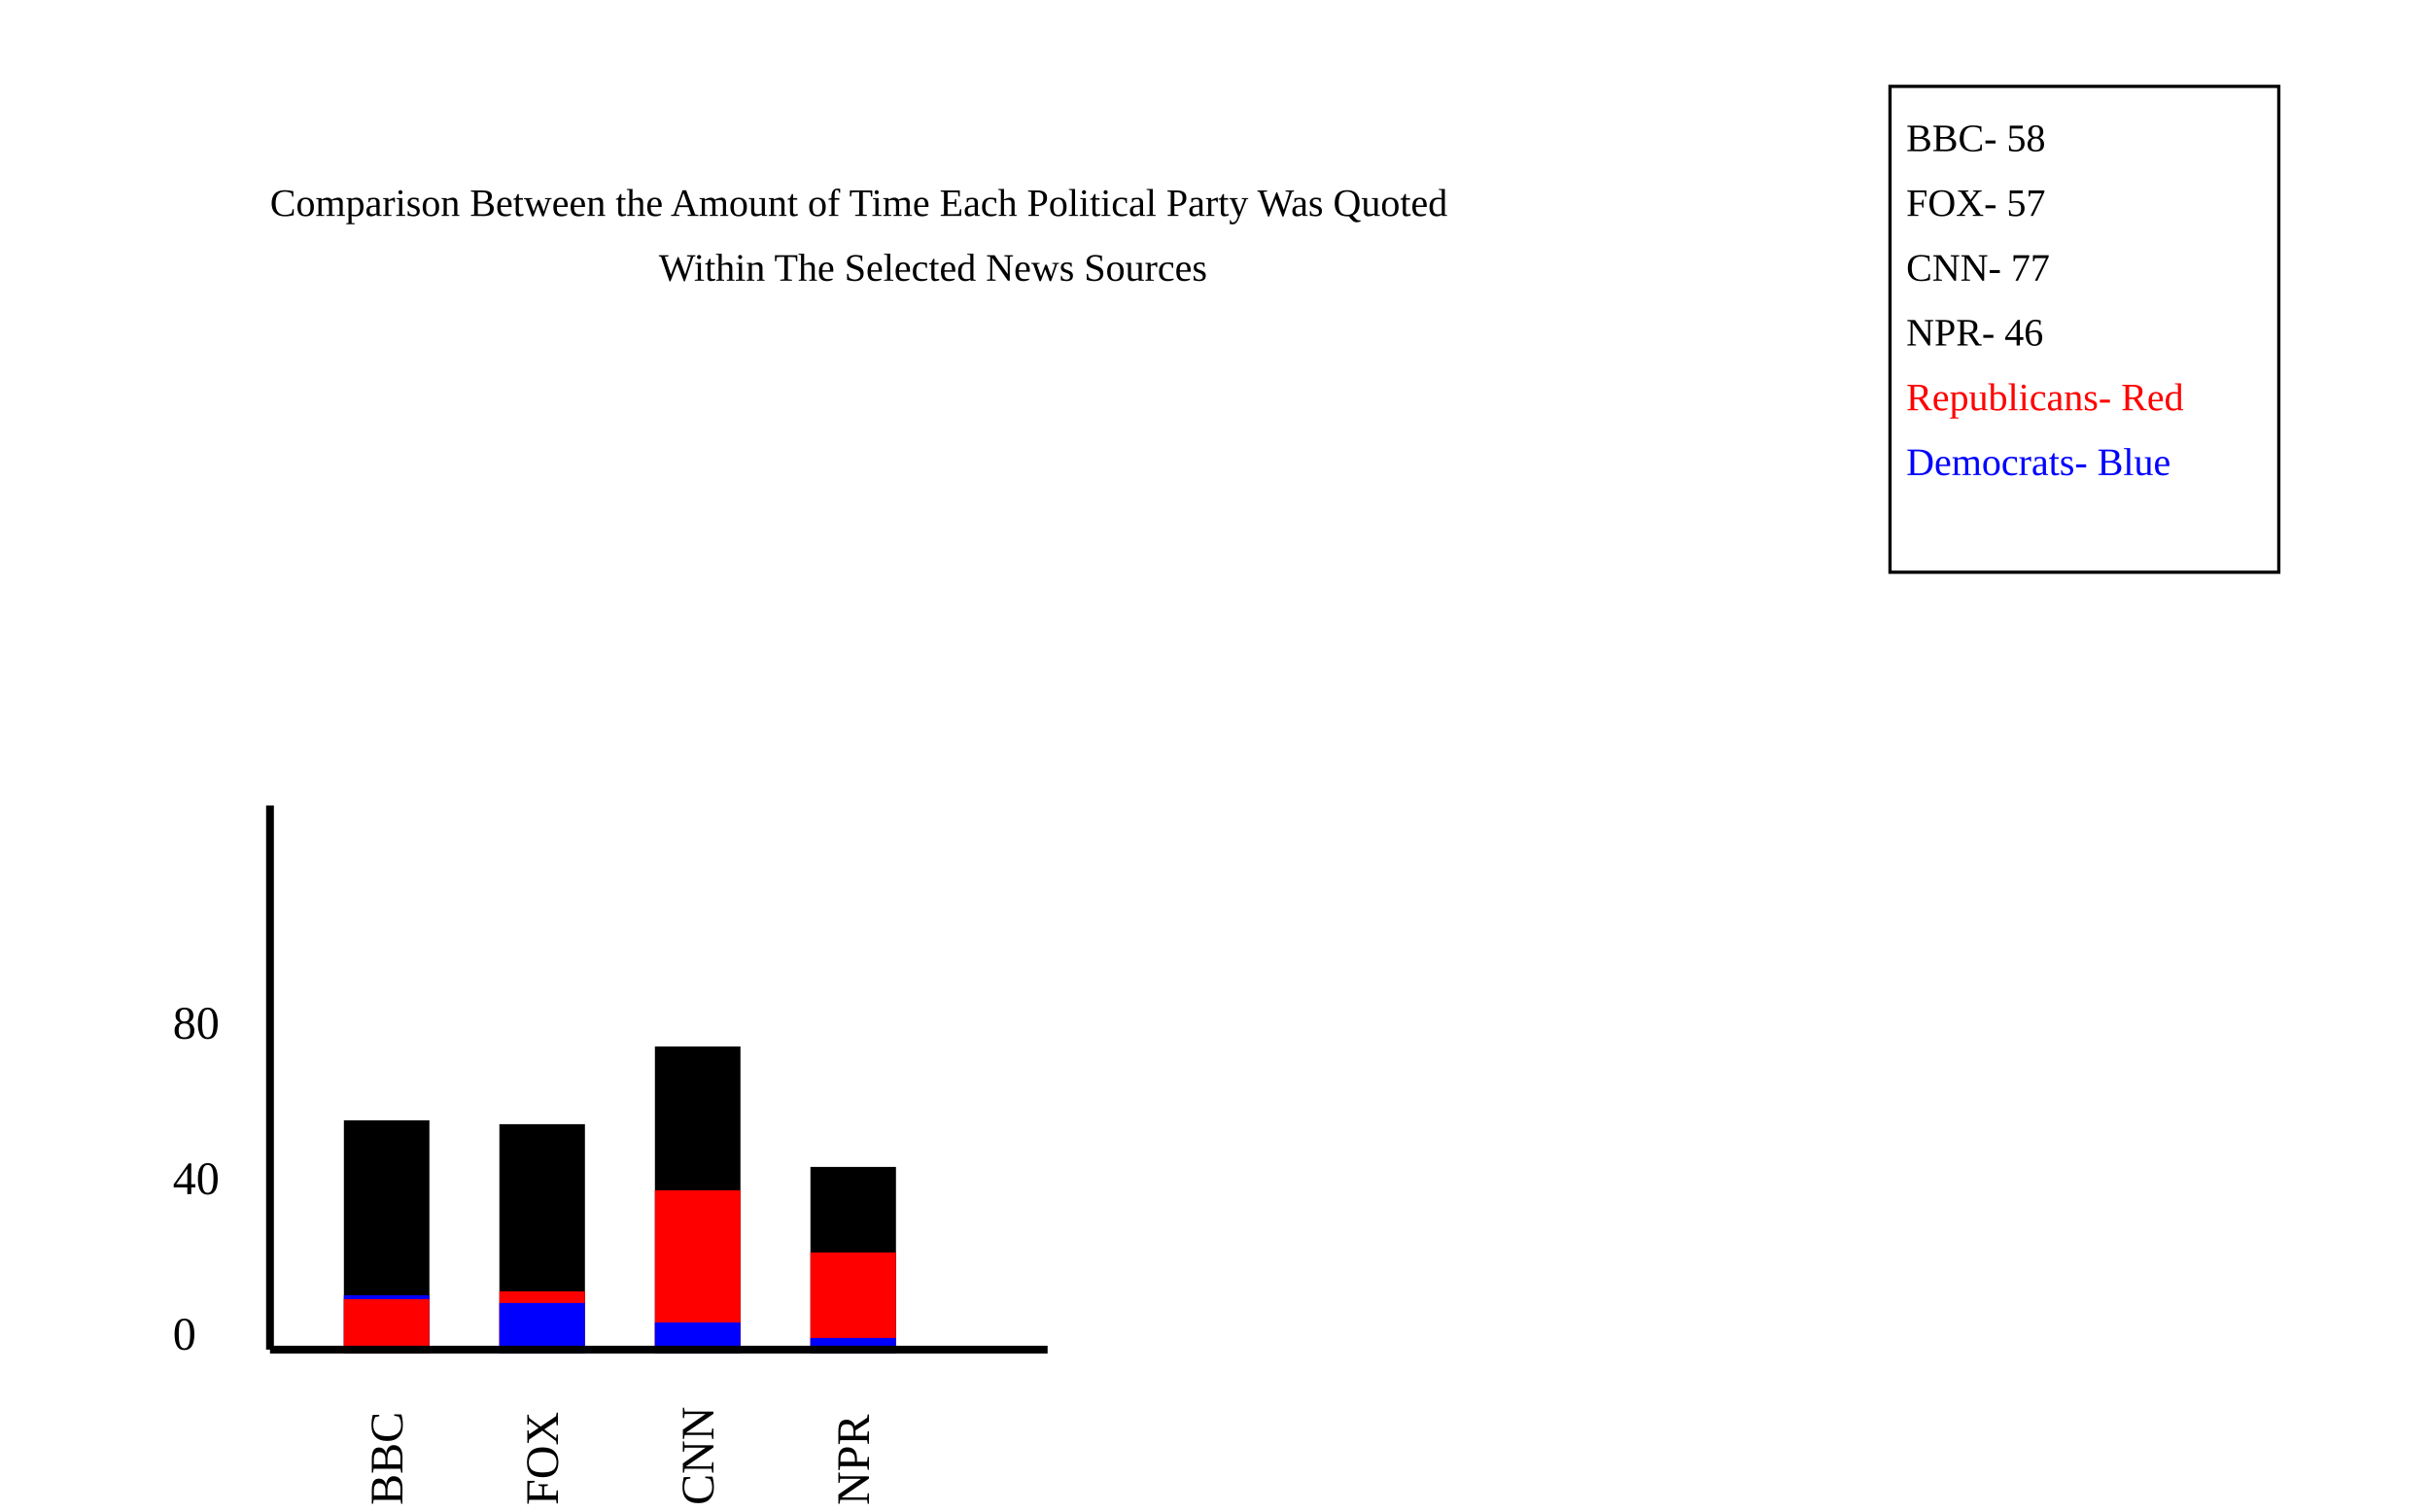
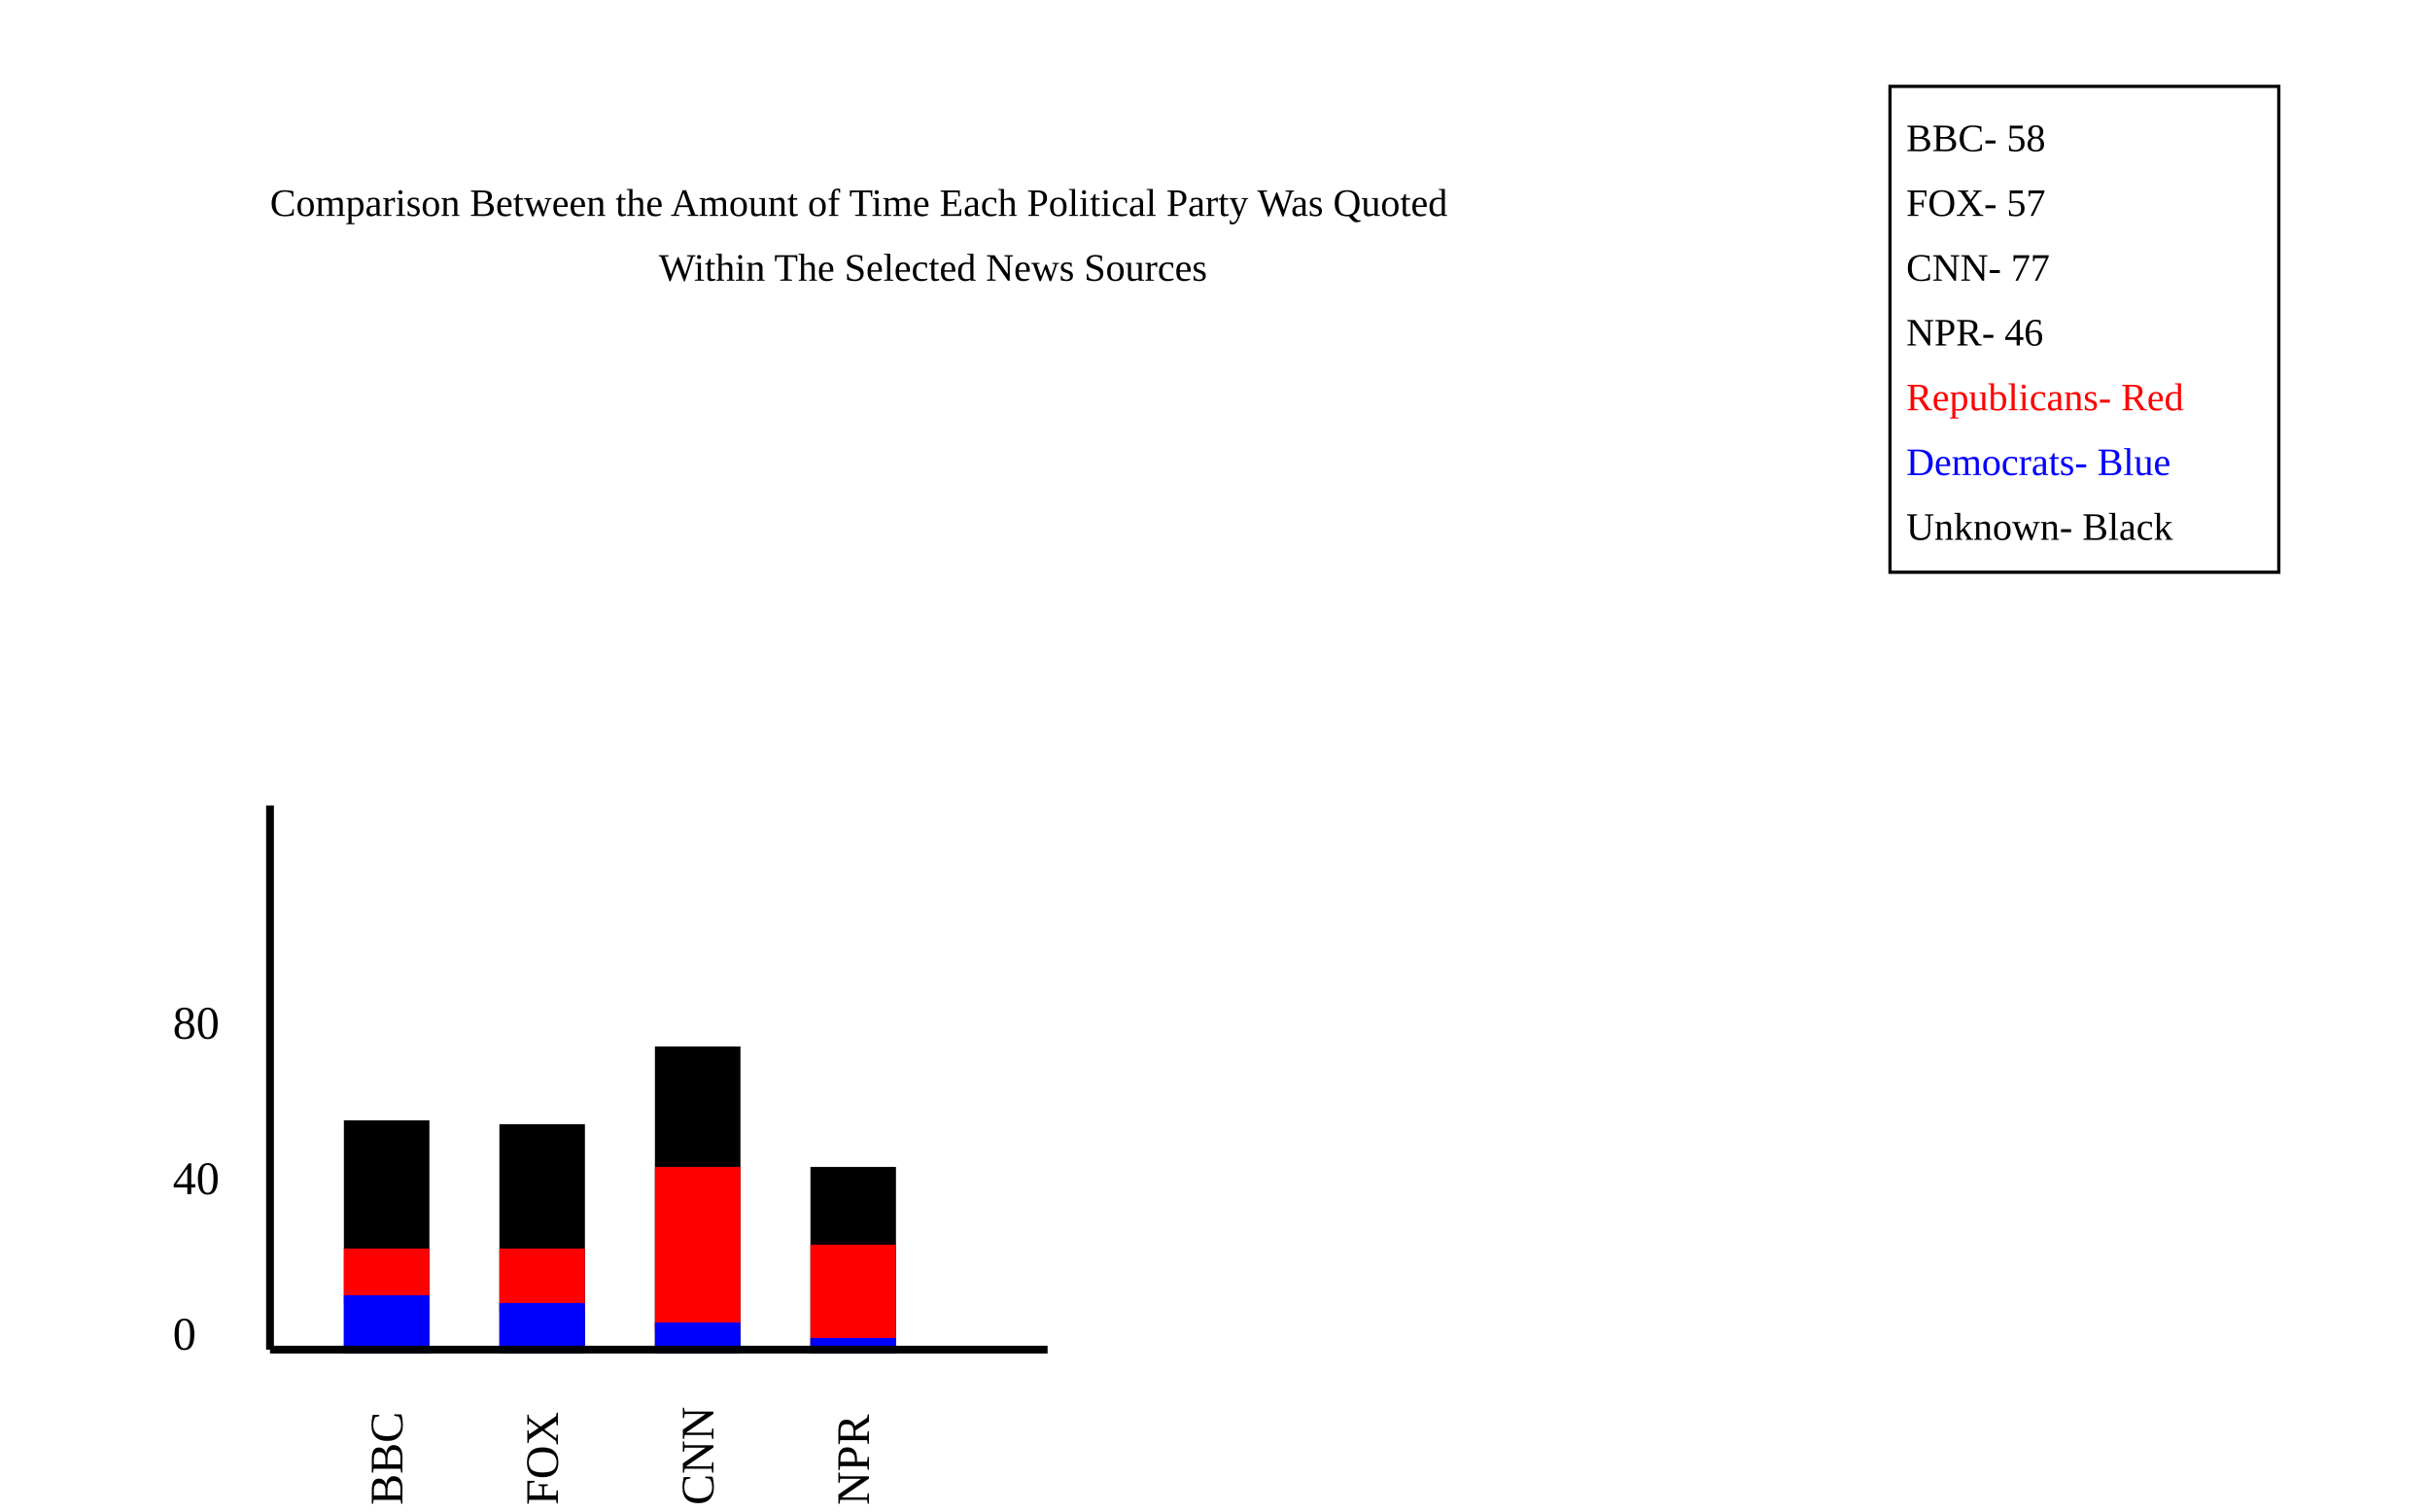
<svg xmlns="http://www.w3.org/2000/svg" width="900" height="560">
  <g transform="translate(100, 500) scale(1.2,1.2)">
    <text x="0" y="-350">Comparison Between the Amount of Time Each Political Party Was Quoted</text>
    <text x="120" y="-330">Within The Selected News Sources</text>
    <rect x="500" y="-390" height="150" width="120" style="stroke:black; stroke-width: 1; fill: none" />
    <text x="505" y="-370">BBC- 58</text>
    <text x="505" y="-350">FOX- 57</text>
    <text x="505" y="-330">CNN- 77</text>
    <text x="505" y="-310">NPR- 46</text>
    <text x="505" y="-290" style="fill:red;">Republicans- Red</text>
    <text x="505" y="-270" style="fill:blue;">Democrats- Blue</text>
+     <text x="505" y="-250">Unknown- Black</text>
    <g transform="scale(1.2,1.2)">
      <rect x="20" y="-58" height="58" width="20" style="stroke: black ; stroke-width: 2;" />
+       <rect x="20" y="-25" height="12" width="20" style="stroke: red; stroke-width: 2; fill: red;" />
      <rect x="20" y="-13" height="13" width="20" style="stroke: blue; stroke-width: 2; fill: blue;" />
-       <rect x="20" y="-12" height="12" width="20" style="stroke: red; stroke-width: 2; fill: red;" />
      <rect x="60" y="-57" height="57" width="20" style="stroke: black; stroke-width: 2;" />
-       <rect x="60" y="-14" height="14" width="20" style="stroke: red; stroke-width: 2; fill: red;" />
+       <rect x="60" y="-25" height="14" width="20" style="stroke: red; stroke-width: 2; fill: red;" />
      <rect x="60" y="-11" height="11" width="20" style="stroke: blue; stroke-width: 2; fill: blue;" />
      <rect x="100" y="-77" height="77" width="20" style="stroke: black; stroke-width: 2;" />
-       <rect x="100" y="-40" height="40" width="20" style="stroke: red; stroke-width: 2; fill: red;" />
+       <rect x="100" y="-46" height="40" width="20" style="stroke: red; stroke-width: 2; fill: red;" />
      <rect x="100" y="-6" height="6" width="20" style="stroke: blue; stroke-width: 2; fill: blue;" />
      <rect x="140" y="-46" height="46" width="20" style="stroke: black; stroke-width: 2;" />
-       <rect x="140" y="-24" height="24" width="20" style="stroke: red; stroke-width: 2; fill: red;" />
+       <rect x="140" y="-26" height="24" width="20" style="stroke: red; stroke-width: 2; fill: red;" />
      <rect x="140" y="-2" height="2" width="20" style="stroke: blue; stroke-width: 2; fill: blue;" />
      <line x1="0" y1="0" x2="200" y2="0" style="stroke: black; stroke-width: 2" />
      <line x1="0" y1="0" x2="0" y2="-140" style="stroke: black; stroke-width: 2" />
      <text x="-25" y="-80">80</text>
      <text x="-25" y="0">0</text>
      <text x="-25" y="-40">40</text>
      <text x="-30" y="-40" style="writing-mode: tb; transform: rotate(180deg);">BBC</text>
      <text x="-70" y="-40" style="writing-mode: tb; transform: rotate(180deg);">FOX</text>
      <text x="-110" y="-40" style="writing-mode: tb; transform: rotate(180deg);">CNN</text>
      <text x="-150" y="-40" style="writing-mode: tb; transform: rotate(180deg);">NPR</text>
    </g>
  </g>
</svg>
